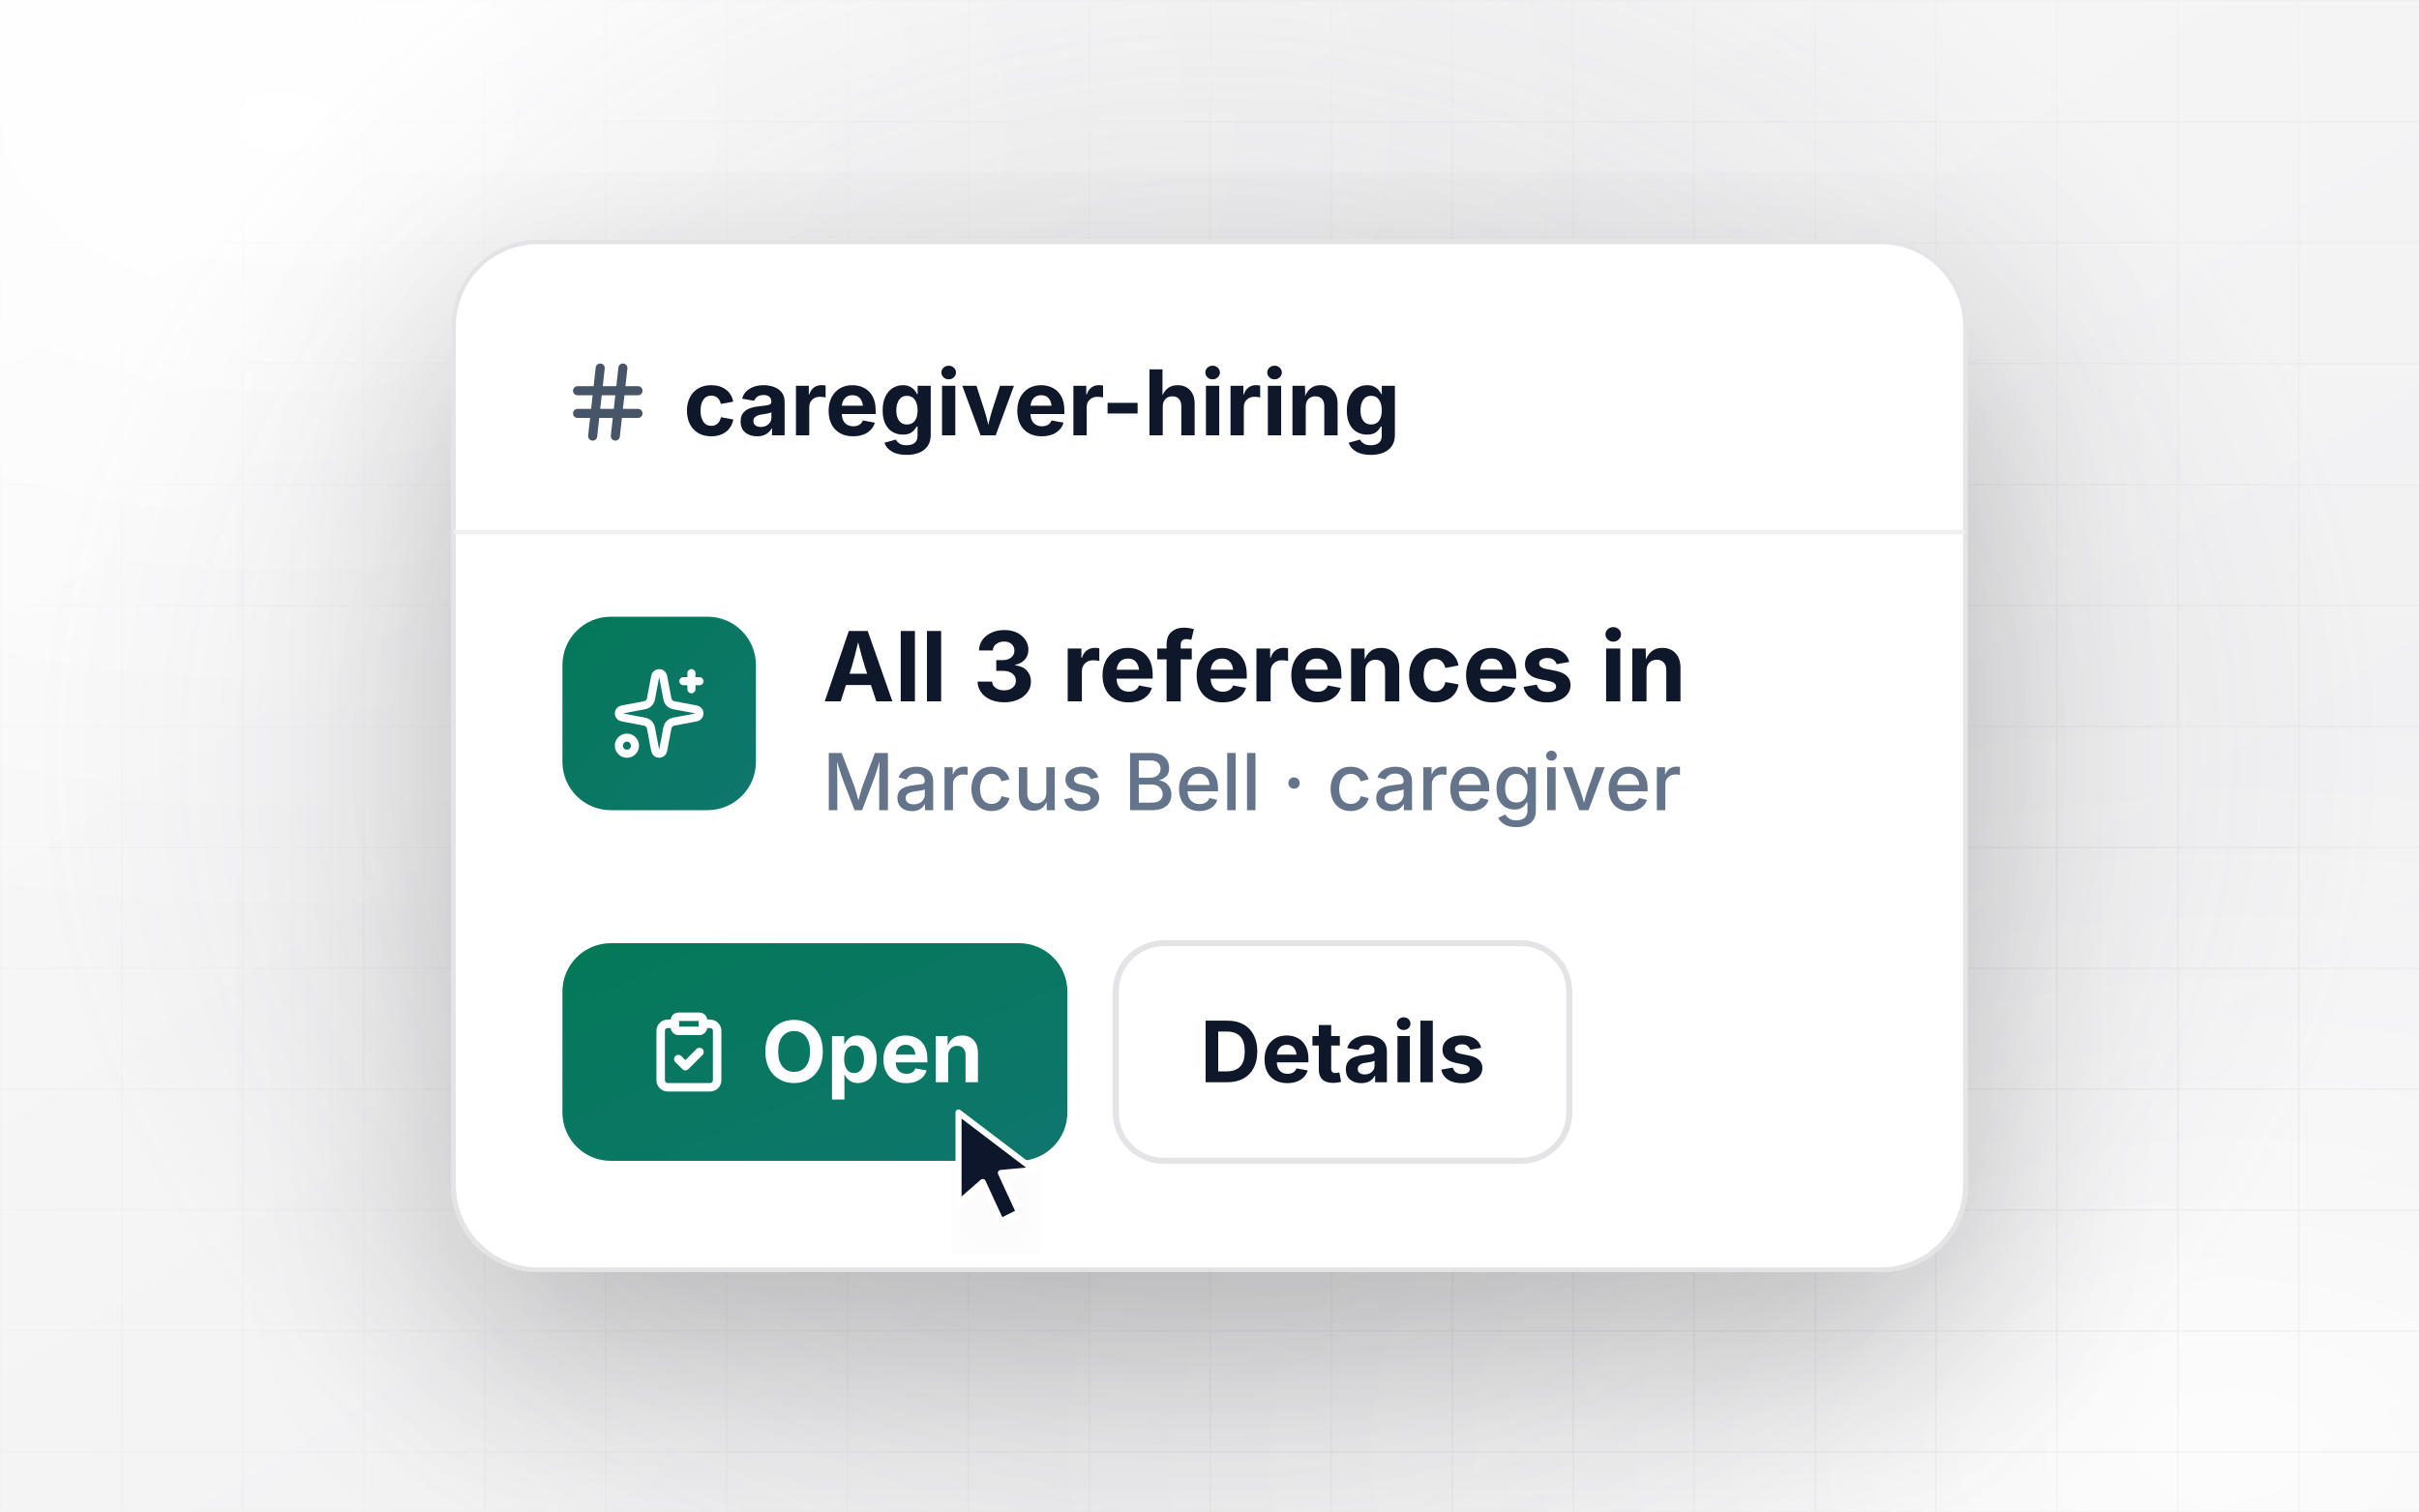
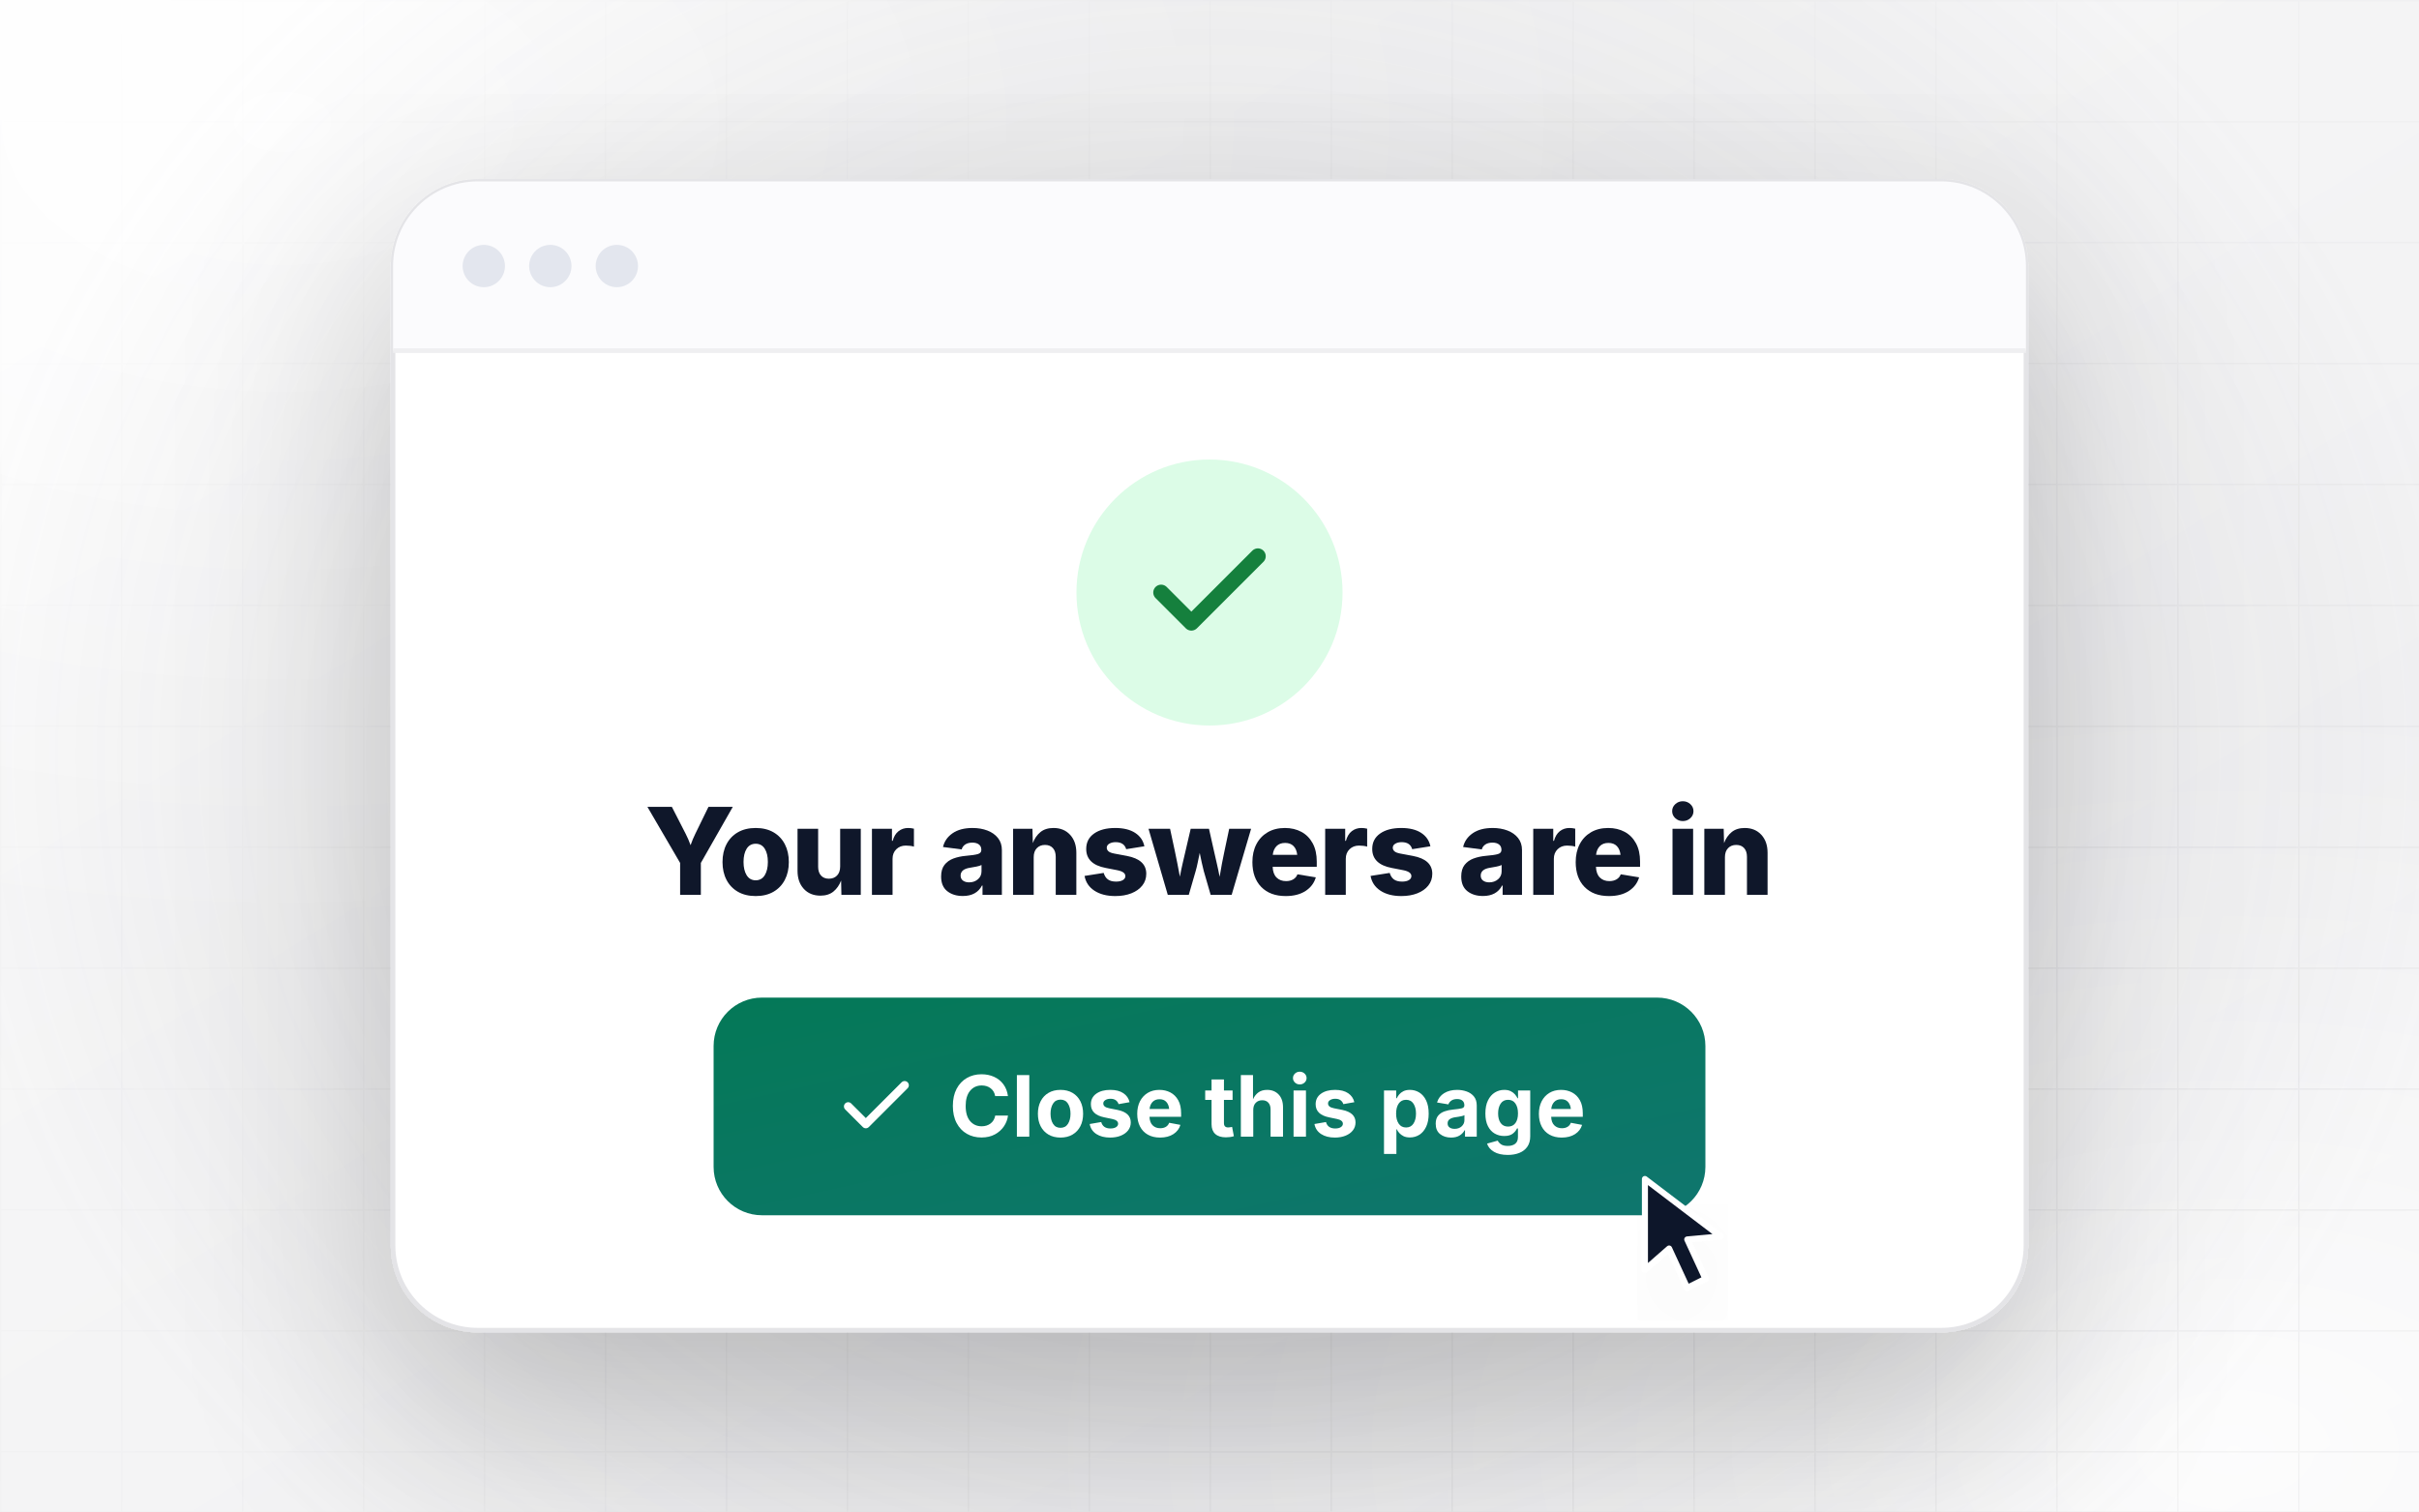
<svg xmlns="http://www.w3.org/2000/svg" xmlns:xlink="http://www.w3.org/1999/xlink" viewBox="0 0 800 500" width="800" height="500" role="img">
  <defs>
    <linearGradient id="bg" x1="0" y1="0" x2="1" y2="1">
      <stop offset="0" stop-color="#FAFAFA" />
      <stop offset="1" stop-color="#EEEEF0" />
    </linearGradient>
    <radialGradient id="glowA" cx="0.12" cy="0.08" r="0.55">
      <stop offset="0" stop-color="#FFFFFF" stop-opacity="0.95" />
      <stop offset="1" stop-color="#FFFFFF" stop-opacity="0" />
    </radialGradient>
    <radialGradient id="glowB" cx="0.92" cy="0.96" r="0.5">
      <stop offset="0" stop-color="#FFFFFF" stop-opacity="0.85" />
      <stop offset="1" stop-color="#FFFFFF" stop-opacity="0" />
    </radialGradient>
    <linearGradient id="gAcc" x1="0" y1="0" x2="1" y2="1">
      <stop offset="0" stop-color="#047857" />
      <stop offset="1" stop-color="#0F766E" />
    </linearGradient>
    <linearGradient id="gStroke" x1="0" y1="0" x2="1" y2="0">
      <stop offset="0" stop-color="#6EE7B7" />
      <stop offset="1" stop-color="#5EEAD4" />
    </linearGradient>
    <pattern id="grid" width="40" height="40" patternUnits="userSpaceOnUse">
      <path d="M40 0H0V40" fill="none" stroke="#52525B" stroke-opacity="0.07" stroke-width="1" />
    </pattern>
    <radialGradient id="fade" cx="0.5" cy="0.45" r="0.65">
      <stop offset="0" stop-color="#fff" stop-opacity="1" />
      <stop offset="1" stop-color="#fff" stop-opacity="0" />
    </radialGradient>
    <mask id="gridMask">
      <rect width="1200" height="800" fill="url(#fade)" />
    </mask>
    <filter id="e1" x="-10%" y="-10%" width="120%" height="140%">
      <feDropShadow dx="0" dy="1" stdDeviation="1.2" flood-color="#0F172A" flood-opacity="0.07" />
      <feDropShadow dx="0" dy="12" stdDeviation="18" flood-color="#18181B" flood-opacity="0.08" />
    </filter>
    <filter id="e2" x="-15%" y="-15%" width="130%" height="160%">
      <feDropShadow dx="0" dy="2" stdDeviation="3" flood-color="#0F172A" flood-opacity="0.10" />
      <feDropShadow dx="0" dy="28" stdDeviation="34" flood-color="#18181B" flood-opacity="0.20" />
    </filter>
    <radialGradient id="spot" cx="0.5" cy="0.5" r="0.5">
      <stop offset="0" stop-color="#71717A" stop-opacity="0.24" />
      <stop offset="1" stop-color="#71717A" stop-opacity="0" />
    </radialGradient>
-     <path id="g700_c" d="M628 -22Q459 -22 336.5 50.5Q214 123 147.5 252.5Q81 382 81 554Q81 727 147.5 857.0Q214 987 336.5 1059.5Q459 1132 628 1132Q827 1132 960.0 1032.5Q1093 933 1125 760L846 708Q827 795 772.5 845.5Q718 896 631 896Q511 896 449.0 801.5Q387 707 387 555Q387 405 449.0 309.5Q511 214 631 214Q718 214 774.0 266.5Q830 319 848 409L1127 358Q1095 181 962.0 79.5Q829 -22 628 -22Z" />
+     <path id="g800_Y" d="M601 0V540L47 1490H461L695 1033Q742 942 778 841Q813 942 858 1033L1081 1490H1493L952 540V0Z" />
+     <path id="g800_o" d="M634 -21Q459 -21 333.0 51.5Q207 124 139.5 253.5Q72 383 72 555Q72 727 139.5 857.0Q207 987 333.0 1059.5Q459 1132 634 1132Q809 1132 934.5 1059.5Q1060 987 1127.5 857.0Q1195 727 1195 555Q1195 383 1127.5 253.5Q1060 124 934.5 51.5Q809 -21 634 -21ZM634 246Q734 246 787.0 331.5Q840 417 840 557Q840 697 787.0 781.0Q734 865 634 865Q534 865 481.0 781.0Q428 697 428 557Q428 417 481.0 331.5Q534 246 634 246Z" />
+     <path id="g800_u" d="M503 -14Q327 -14 221.0 101.0Q115 216 115 406V1118H464V474Q464 380 512.5 326.5Q561 273 646 273Q732 273 784.5 327.5Q837 382 837 480V1118H1186V0H858L853 242Q808 125 723.0 55.5Q638 -14 503 -14Z" />
+     <path id="g800_r" d="M115 0V1118H454V914H466Q496 1024 565.5 1078.0Q635 1132 727 1132Q778 1132 826 1120V816Q801 825 760.5 829.5Q720 834 688 834Q591 834 527.5 772.0Q464 710 464 610V0Z" />
+     <path id="g800_a" d="M428 -20Q267 -20 163.5 62.0Q60 144 60 310Q60 434 117.0 507.0Q174 580 268.5 615.0Q363 650 476 660Q618 672 679.5 689.5Q741 707 741 759V763Q741 821 700.5 852.5Q660 884 589 884Q516 884 469.0 853.0Q422 822 408 769L92 810Q125 953 253.5 1042.5Q382 1132 592 1132Q731 1132 843.5 1089.0Q956 1046 1022.5 962.5Q1089 879 1089 759V0H761V157H752Q659 -20 428 -20ZM534 211Q622 211 683.0 263.0Q744 315 744 398V505Q714 489 657.0 478.0Q600 467 551 459Q390 435 390 326Q390 270 430.5 240.5Q471 211 534 211Z" />
+     <path id="g800_n" d="M464 638V0H115V1118H443L449 877Q493 993 578.0 1062.5Q663 1132 799 1132Q974 1132 1080.0 1017.0Q1186 902 1186 712V0H837V644Q837 738 789.0 791.5Q741 845 655 845Q570 845 517.0 790.5Q464 736 464 638Z" />
+     <path id="g800_s" d="M586 -21Q371 -21 232.5 69.5Q94 160 65 320L389 371Q410 298 460.0 261.0Q510 224 599 224Q672 224 714.0 249.5Q756 275 756 317Q756 390 619 417L424 455Q93 518 93 777Q93 944 226.5 1038.0Q360 1132 585 1132Q795 1132 922.0 1049.0Q1049 966 1078 822L770 773Q736 892 591 892Q528 892 484.5 866.5Q441 841 441 798Q441 764 468.0 738.5Q495 713 567 699L781 659Q1110 597 1110 357Q1110 242 1042.5 157.0Q975 72 857.0 25.5Q739 -21 586 -21Z" />
+     <path id="g800_w" d="M341 0 15 1118H380L462 735Q481 640 503.0 534.0Q525 428 546 307Q568 427 593.0 533.5Q618 640 640 735L729 1118H1039L1125 735Q1146 639 1171.0 533.0Q1196 427 1219 305Q1238 426 1259.0 532.5Q1280 639 1300 735L1381 1118H1752L1423 0H1067L951 401Q934 462 916.5 545.5Q899 629 882 710Q865 629 848.0 545.5Q831 462 813 401L697 0Z" />
+     <path id="g800_e" d="M636 -21Q373 -21 222.5 132.5Q72 286 72 555Q72 727 139.5 857.0Q207 987 331.0 1059.5Q455 1132 623 1132Q780 1132 901.5 1066.5Q1023 1001 1092.5 873.5Q1162 746 1162 562V474H415Q420 353 481.5 292.5Q543 232 642 232Q712 232 763.0 261.5Q814 291 835 347L1146 296Q1104 151 971.5 65.0Q839 -21 636 -21ZM417 677H831Q821 772 769.0 825.5Q717 879 626 879Q534 879 480.5 824.5Q427 770 417 677Z" />
+     <path id="g800_i" d="M115 0V1118H464V0ZM289 1249Q215 1249 162.0 1298.0Q109 1347 109 1417Q109 1487 162.0 1536.0Q215 1585 289 1585Q364 1585 417.0 1536.0Q470 1487 470 1417Q470 1347 417.0 1298.0Q364 1249 289 1249Z" />
+     <path id="g700_C" d="M786 -20Q587 -20 431.0 70.0Q275 160 184.5 331.0Q94 502 94 744Q94 987 185.0 1158.5Q276 1330 433.0 1420.0Q590 1510 786 1510Q955 1510 1092.0 1447.5Q1229 1385 1317.0 1266.5Q1405 1148 1427 981H1118Q1097 1102 1008.5 1170.5Q920 1239 792 1239Q618 1239 511.0 1110.0Q404 981 404 744Q404 502 511.5 376.5Q619 251 791 251Q918 251 1007.5 319.5Q1097 388 1119 510H1428Q1411 371 1330.0 250.5Q1249 130 1111.5 55.0Q974 -20 786 -20Z" />
+     <path id="g700_l" d="M428 1490V0H128V1490Z" />
+     <path id="g700_o" d="M628 -22Q460 -22 337.0 50.5Q214 123 147.5 252.5Q81 382 81 554Q81 727 147.5 857.0Q214 987 337.0 1059.5Q460 1132 628 1132Q796 1132 919.0 1059.5Q1042 987 1108.5 857.0Q1175 727 1175 554Q1175 382 1108.5 252.5Q1042 123 919.0 50.5Q796 -22 628 -22ZM628 214Q748 214 809.0 311.0Q870 408 870 555Q870 703 809.0 799.5Q748 896 628 896Q508 896 447.5 799.5Q387 703 387 555Q387 408 447.5 311.0Q508 214 628 214Z" />
+     <path id="g700_s" d="M572 -22Q370 -22 238.5 64.0Q107 150 78 306L357 354Q400 198 581 198Q667 198 716.5 230.5Q766 263 766 313Q766 398 622 428L429 468Q107 534 107 785Q107 946 236.0 1039.0Q365 1132 577 1132Q776 1132 894.0 1051.0Q1012 970 1043 834L777 787Q759 844 711.0 880.5Q663 917 581 917Q507 917 457.0 885.5Q407 854 407 804Q407 762 439.5 732.5Q472 703 551 687L752 647Q1072 582 1072 345Q1072 235 1008.0 152.5Q944 70 831.0 24.0Q718 -22 572 -22Z" />
+     <path id="g700_e" d="M633 -22Q462 -22 338.0 48.0Q214 118 147.5 247.0Q81 376 81 553Q81 726 147.5 856.0Q214 986 334.5 1059.0Q455 1132 618 1132Q764 1132 883.0 1070.0Q1002 1008 1072.5 882.0Q1143 756 1143 565V481H378Q383 344 454.0 274.0Q525 204 638 204Q717 204 773.5 237.5Q830 271 854 336L1126 285Q1085 146 956.5 62.0Q828 -22 633 -22ZM380 669H854Q843 778 784.0 842.0Q725 906 621 906Q513 906 451.0 839.5Q389 773 380 669Z" />
+     <path id="g700_t" d="M683 1118V889H474V327Q474 223 576 223Q593 223 623.5 227.5Q654 232 671 236L714 11Q664 -4 614.5 -10.0Q565 -16 520 -16Q352 -16 263.0 65.5Q174 147 174 301V889H20V1118H174V1384H474V1118Z" />
+     <path id="g700_h" d="M428 647V0H128V1490H422V904Q471 1013 555.0 1072.5Q639 1132 763 1132Q937 1132 1042.5 1020.0Q1148 908 1148 711V0H847V659Q847 763 793.5 822.0Q740 881 645 881Q549 881 488.5 819.5Q428 758 428 647Z" />
+     <path id="g700_i" d="M128 0V1118H428V0ZM278 1264Q210 1264 162.0 1309.0Q114 1354 114 1418Q114 1482 162.0 1527.0Q210 1572 278 1572Q346 1572 394.5 1527.0Q443 1482 443 1418Q443 1354 394.5 1309.0Q346 1264 278 1264Z" />
+     <path id="g700_p" d="M128 -418V1118H423V930H437Q457 974 495.5 1021.0Q534 1068 597.5 1100.0Q661 1132 756 1132Q880 1132 983.0 1068.0Q1086 1004 1147.5 876.0Q1209 748 1209 557Q1209 371 1149.0 242.5Q1089 114 986.0 47.5Q883 -19 754 -19Q663 -19 600.0 12.0Q537 43 497.5 88.5Q458 134 437 179H428V-418ZM662 222Q779 222 840.5 316.0Q902 410 902 558Q902 705 841.0 798.5Q780 892 662 892Q546 892 483.5 801.0Q421 710 421 558Q421 406 484.0 314.0Q547 222 662 222Z" />
    <path id="g700_a" d="M440 -22Q280 -22 174.0 62.5Q68 147 68 313Q68 438 128.0 509.0Q188 580 284.0 613.0Q380 646 490 656Q634 670 697.5 685.5Q761 701 761 756V761Q761 832 715.5 871.0Q670 910 586 910Q499 910 446.0 872.5Q393 835 375 781L100 827Q143 972 271.5 1052.0Q400 1132 587 1132Q707 1132 815.5 1094.0Q924 1056 992.5 972.5Q1061 889 1061 753V0H777V155H767Q726 77 645.0 27.5Q564 -22 440 -22ZM525 189Q630 189 696.5 250.0Q763 311 763 400V521Q745 508 704.5 498.5Q664 489 619.0 481.5Q574 474 541 470Q458 458 407.0 423.0Q356 388 356 321Q356 256 403.5 222.5Q451 189 525 189Z" />
-     <path id="g700_r" d="M128 0V1118H418V923H430Q461 1026 533.5 1079.5Q606 1133 700 1133Q751 1133 797 1123V855Q777 861 738.5 865.5Q700 870 667 870Q563 870 495.5 805.0Q428 740 428 636V0Z" />
-     <path id="g700_e" d="M633 -22Q462 -22 338.0 48.0Q214 118 147.5 247.0Q81 376 81 553Q81 726 147.5 856.0Q214 986 334.5 1059.0Q455 1132 618 1132Q764 1132 883.0 1070.0Q1002 1008 1072.5 882.0Q1143 756 1143 565V481H378Q383 344 454.0 274.0Q525 204 638 204Q717 204 773.5 237.5Q830 271 854 336L1126 285Q1085 146 956.5 62.0Q828 -22 633 -22ZM380 669H854Q843 778 784.0 842.0Q725 906 621 906Q513 906 451.0 839.5Q389 773 380 669Z" />
    <path id="g700_g" d="M625 -442Q415 -442 287.0 -365.0Q159 -288 122 -168L380 -96Q401 -143 457.5 -183.5Q514 -224 623 -224Q737 -224 803.0 -171.5Q869 -119 869 -8V198H846Q815 130 743.5 73.0Q672 16 536 16Q410 16 307.0 75.0Q204 134 142.5 255.0Q81 376 81 561Q81 750 143.5 877.0Q206 1004 309.5 1068.0Q413 1132 537 1132Q631 1132 695.0 1100.0Q759 1068 798.5 1021.0Q838 974 858 930H871V1118H1166V9Q1166 -142 1096.5 -242.5Q1027 -343 904.5 -392.5Q782 -442 625 -442ZM630 244Q745 244 807.5 328.5Q870 413 870 563Q870 712 808.0 802.0Q746 892 630 892Q512 892 450.5 799.5Q389 707 389 563Q389 416 451.0 330.0Q513 244 630 244Z" />
-     <path id="g700_i" d="M128 0V1118H428V0ZM278 1264Q210 1264 162.0 1309.0Q114 1354 114 1418Q114 1482 162.0 1527.0Q210 1572 278 1572Q346 1572 394.5 1527.0Q443 1482 443 1418Q443 1354 394.5 1309.0Q346 1264 278 1264Z" />
-     <path id="g700_v" d="M443 0 31 1118H350L538 538Q561 463 580.5 387.0Q600 311 618 233Q635 311 653.5 386.5Q672 462 696 538L882 1118H1197L784 0Z" />
-     <path id="g700_hyphen" d="M818 733V493H140V733Z" />
-     <path id="g700_h" d="M428 647V0H128V1490H422V904Q471 1013 555.0 1072.5Q639 1132 763 1132Q937 1132 1042.5 1020.0Q1148 908 1148 711V0H847V659Q847 763 793.5 822.0Q740 881 645 881Q549 881 488.5 819.5Q428 758 428 647Z" />
-     <path id="g700_n" d="M428 647V0H128V1118H411L415 887Q462 1004 548.0 1068.0Q634 1132 763 1132Q937 1132 1042.0 1020.0Q1147 908 1147 711V0H847V659Q847 763 793.5 822.0Q740 881 645 881Q549 881 488.5 819.5Q428 758 428 647Z" />
-     <path id="g700_A" d="M49 0 558 1490H958L1480 0H1141L1026 346H497L386 0ZM573 585H947L902 719Q866 833 830.0 966.0Q794 1099 755 1251Q718 1097 684.0 964.0Q650 831 616 719Z" />
-     <path id="g700_l" d="M428 1490V0H128V1490Z" />
-     <path id="g700_three_tf" d="M655 -20Q493 -20 367.5 35.5Q242 91 169.5 190.0Q97 289 95 418H402Q406 334 478.0 283.5Q550 233 656 233Q766 233 836.0 289.5Q906 346 906 437Q906 529 832.0 587.5Q758 646 628 646H490V873H628Q737 873 805.5 928.0Q874 983 874 1073Q874 1159 814.5 1212.5Q755 1266 658 1266Q561 1266 490.5 1215.0Q420 1164 418 1077H124Q126 1204 197.0 1302.0Q268 1400 388.5 1455.0Q509 1510 660 1510Q813 1510 928.0 1454.0Q1043 1398 1106.5 1303.0Q1170 1208 1170 1092Q1170 966 1092.5 882.5Q1015 799 891 775V764Q1054 743 1139.0 649.5Q1224 556 1224 417Q1224 290 1151.0 191.5Q1078 93 949.5 36.5Q821 -20 655 -20Z" />
-     <path id="g700_f" d="M750 1118V889H516V0H217V889H20V1118H217V1204Q217 1382 321.0 1471.0Q425 1560 580 1560Q651 1560 709.0 1549.0Q767 1538 795 1529L741 1303Q723 1308 696.5 1313.0Q670 1318 641 1318Q572 1318 544.0 1285.5Q516 1253 516 1194V1118Z" />
-     <path id="g700_s" d="M572 -22Q370 -22 238.5 64.0Q107 150 78 306L357 354Q400 198 581 198Q667 198 716.5 230.5Q766 263 766 313Q766 398 622 428L429 468Q107 534 107 785Q107 946 236.0 1039.0Q365 1132 577 1132Q776 1132 894.0 1051.0Q1012 970 1043 834L777 787Q759 844 711.0 880.5Q663 917 581 917Q507 917 457.0 885.5Q407 854 407 804Q407 762 439.5 732.5Q472 703 551 687L752 647Q1072 582 1072 345Q1072 235 1008.0 152.5Q944 70 831.0 24.0Q718 -22 572 -22Z" />
-     <path id="g500_M" d="M165 0V1490H501L826 635Q841 595 860.0 531.5Q879 468 899.0 395.0Q919 322 936 254Q954 320 974.0 393.0Q994 466 1013.0 530.0Q1032 594 1047 635L1367 1490H1705V0H1478V802Q1478 884 1480.5 1013.5Q1483 1143 1486 1268Q1460 1177 1432.0 1088.0Q1404 999 1379.0 923.5Q1354 848 1337 802L1032 0H837L528 802Q502 869 461.5 997.0Q421 1125 378 1263Q380 1185 382.0 1100.0Q384 1015 385.5 937.0Q387 859 387 802V0Z" />
-     <path id="g500_a" d="M461 -25Q354 -25 268.5 14.5Q183 54 133.0 130.0Q83 206 83 316Q83 411 120.0 472.5Q157 534 219.0 569.5Q281 605 357.5 623.0Q434 641 513 650Q661 667 728.0 679.5Q795 692 795 751V757Q795 850 740.5 901.5Q686 953 581 953Q471 953 408.0 905.0Q345 857 322 800L115 854Q153 954 224.0 1015.0Q295 1076 386.5 1104.0Q478 1132 578 1132Q645 1132 721.0 1116.0Q797 1100 864.0 1058.5Q931 1017 973.0 940.0Q1015 863 1015 742V0H802V153H791Q758 87 677.5 31.0Q597 -25 461 -25ZM510 152Q599 152 663.0 187.5Q727 223 761.5 280.0Q796 337 796 403V546Q780 530 727.5 518.5Q675 507 617.0 499.0Q559 491 525 487Q432 474 365.5 436.5Q299 399 299 313Q299 233 358.5 192.5Q418 152 510 152Z" />
-     <path id="g500_r" d="M148 0V1118H361V938H373Q403 1029 480.5 1081.5Q558 1134 656 1134Q677 1134 704.5 1132.0Q732 1130 749 1128V918Q737 921 703.0 925.5Q669 930 634 930Q519 930 443.5 859.5Q368 789 368 679V0Z" />
-     <path id="g500_c" d="M618 -23Q460 -23 343.0 49.0Q226 121 161.0 250.5Q96 380 96 553Q96 727 161.0 857.5Q226 988 343.0 1060.0Q460 1132 618 1132Q792 1132 918.5 1044.5Q1045 957 1086 802L877 752Q854 839 787.5 892.5Q721 946 619 946Q518 946 451.5 893.0Q385 840 352.5 750.5Q320 661 320 553Q320 446 352.5 357.5Q385 269 451.5 216.0Q518 163 619 163Q723 163 791.0 218.5Q859 274 881 365L1089 315Q1048 157 921.0 67.0Q794 -23 618 -23Z" />
-     <path id="g500_u" d="M529 -14Q358 -14 253.0 93.5Q148 201 148 408V1118H368V435Q368 314 431.5 246.0Q495 178 604 178Q716 178 790.0 250.5Q864 323 864 456V1118H1085V0H874L873 217Q820 95 732.5 40.5Q645 -14 529 -14Z" />
-     <path id="g500_s" d="M549 -23Q367 -23 247.5 55.5Q128 134 98 283L305 326Q350 155 551 155Q658 155 720.5 199.5Q783 244 783 306Q783 412 626 447L438 490Q130 559 130 799Q130 899 185.5 974.0Q241 1049 338.5 1090.5Q436 1132 563 1132Q744 1132 847.0 1054.5Q950 977 986 853L789 810Q768 869 716.0 913.5Q664 958 565 958Q474 958 413.0 917.0Q352 876 352 813Q352 757 392.5 722.5Q433 688 525 667L705 627Q1010 558 1010 325Q1010 223 951.5 144.5Q893 66 789.0 21.5Q685 -23 549 -23Z" />
-     <path id="g500_B" d="M165 0V1490H714Q872 1490 976.0 1438.0Q1080 1386 1131.5 1297.5Q1183 1209 1183 1099Q1183 959 1109.0 884.5Q1035 810 931 784V769Q1006 765 1077.0 721.5Q1148 678 1194.5 597.0Q1241 516 1241 402Q1241 287 1187.5 196.0Q1134 105 1022.5 52.5Q911 0 738 0ZM393 196H715Q876 196 945.5 258.0Q1015 320 1015 413Q1015 518 936.5 593.5Q858 669 724 669H393ZM393 845H692Q805 845 882.0 909.0Q959 973 959 1080Q959 1172 894.5 1233.5Q830 1295 698 1295H393Z" />
-     <path id="g500_e" d="M630 -23Q465 -23 345.0 48.0Q225 119 160.5 248.0Q96 377 96 551Q96 723 159.5 854.0Q223 985 339.0 1058.5Q455 1132 611 1132Q738 1132 852.5 1075.5Q967 1019 1038.5 895.5Q1110 772 1110 570V492H317Q323 330 409.0 244.5Q495 159 632 159Q724 159 790.5 199.0Q857 239 886 317L1093 268Q1053 137 931.0 57.0Q809 -23 630 -23ZM318 656H892Q880 788 809.5 869.0Q739 950 612 950Q480 950 403.5 863.5Q327 777 318 656Z" />
-     <path id="g500_l" d="M368 1490V0H148V1490Z" />
-     <path id="g500_periodcentered" d="M311 560Q249 560 206.0 602.5Q163 645 163 707Q163 769 206.0 812.0Q249 855 311 855Q373 855 415.5 812.0Q458 769 458 707Q458 645 415.5 602.5Q373 560 311 560Z" />
-     <path id="g500_g" d="M616 -442Q422 -442 305.0 -371.0Q188 -300 141 -199L325 -112Q345 -144 378.5 -179.5Q412 -215 468.5 -240.0Q525 -265 615 -265Q742 -265 822.0 -204.5Q902 -144 902 -15V203H883Q863 166 827.5 123.0Q792 80 728.5 48.5Q665 17 563 17Q431 17 325.5 79.0Q220 141 158.0 262.5Q96 384 96 563Q96 741 157.5 868.5Q219 996 325.0 1064.0Q431 1132 566 1132Q669 1132 733.5 1097.5Q798 1063 834.5 1017.0Q871 971 890 936H906V1118H1121V-16Q1121 -163 1054.0 -257.0Q987 -351 873.0 -396.5Q759 -442 616 -442ZM614 200Q754 200 828.5 297.0Q903 394 903 566Q903 734 829.5 839.5Q756 945 614 945Q517 945 451.5 894.5Q386 844 353.5 758.5Q321 673 321 566Q321 402 395.5 301.0Q470 200 614 200Z" />
-     <path id="g500_i" d="M148 0V1118H368V0ZM259 1289Q202 1289 161.5 1327.0Q121 1365 121 1419Q121 1474 161.5 1512.0Q202 1550 259 1550Q316 1550 357.0 1512.0Q398 1474 398 1419Q398 1365 357.0 1327.0Q316 1289 259 1289Z" />
-     <path id="g500_v" d="M468 0 46 1118H284L505 483Q531 409 551.0 335.5Q571 262 590 188Q608 261 628.0 335.0Q648 409 673 483L894 1118H1130L708 0Z" />
-     <path id="g700_O" d="M789 -20Q592 -20 434.5 70.0Q277 160 185.5 331.0Q94 502 94 744Q94 987 185.5 1158.5Q277 1330 434.5 1420.0Q592 1510 789 1510Q987 1510 1144.0 1420.0Q1301 1330 1392.5 1158.5Q1484 987 1484 744Q1484 501 1392.5 330.5Q1301 160 1144.0 70.0Q987 -20 789 -20ZM789 251Q963 251 1068.5 377.5Q1174 504 1174 744Q1174 985 1068.5 1112.0Q963 1239 789 1239Q616 1239 510.0 1111.5Q404 984 404 744Q404 505 510.0 378.0Q616 251 789 251Z" />
-     <path id="g700_p" d="M128 -418V1118H423V930H437Q457 974 495.5 1021.0Q534 1068 597.5 1100.0Q661 1132 756 1132Q880 1132 983.0 1068.0Q1086 1004 1147.5 876.0Q1209 748 1209 557Q1209 371 1149.0 242.5Q1089 114 986.0 47.5Q883 -19 754 -19Q663 -19 600.0 12.0Q537 43 497.5 88.5Q458 134 437 179H428V-418ZM662 222Q779 222 840.5 316.0Q902 410 902 558Q902 705 841.0 798.5Q780 892 662 892Q546 892 483.5 801.0Q421 710 421 558Q421 406 484.0 314.0Q547 222 662 222Z" />
-     <path id="g700_D" d="M659 0H135V1490H664Q888 1490 1049.5 1400.5Q1211 1311 1298.0 1144.5Q1385 978 1385 746Q1385 513 1298.0 346.0Q1211 179 1048.0 89.5Q885 0 659 0ZM440 263H644Q859 263 970.0 379.0Q1081 495 1081 746Q1081 996 970.5 1111.5Q860 1227 646 1227H440Z" />
-     <path id="g700_t" d="M683 1118V889H474V327Q474 223 576 223Q593 223 623.5 227.5Q654 232 671 236L714 11Q664 -4 614.5 -10.0Q565 -16 520 -16Q352 -16 263.0 65.5Q174 147 174 301V889H20V1118H174V1384H474V1118Z" />
  </defs>
  <style>
.pulse{transform-box:fill-box;transform-origin:center;animation:pulse 2.4s cubic-bezier(.2,.7,.3,1) infinite}
@keyframes pulse{0%{transform:scale(1);opacity:.30}75%{transform:scale(2.1);opacity:0}100%{transform:scale(2.1);opacity:0}}
.caret{animation:blink 1.1s steps(1) infinite}
@keyframes blink{0%,55%{opacity:1}56%,100%{opacity:0}}
.press{transform-box:fill-box;transform-origin:0 0;animation:press 3.2s ease-in-out infinite}
@keyframes press{0%,58%,100%{transform:translate(0,0) scale(1)}66%{transform:translate(1.5px,2px) scale(.9)}74%{transform:translate(0,0) scale(1)}}
.ripple{transform-box:fill-box;transform-origin:center;opacity:0;animation:ripple 3.2s ease-out infinite}
@keyframes ripple{0%,62%{opacity:0;transform:scale(.4)}68%{opacity:.5}100%{opacity:0;transform:scale(2.4)}}
.sweep{animation:sweep 4.8s cubic-bezier(.45,0,.2,1) infinite}
@keyframes sweep{0%{transform:translateY(-470px);opacity:0}8%{opacity:1}72%{transform:translateY(0);opacity:1}100%{transform:translateY(0);opacity:1}}
.ring{transform-box:fill-box;transform-origin:50% 12%;animation:ring 4s ease-in-out infinite}
@keyframes ring{0%,70%,100%{transform:rotate(0)}74%{transform:rotate(14deg)}78%{transform:rotate(-12deg)}82%{transform:rotate(8deg)}86%{transform:rotate(-4deg)}90%{transform:rotate(0)}}
.glow{animation:glow 2.6s ease-in-out infinite}
@keyframes glow{0%,100%{opacity:1}50%{opacity:.45}}
.float{animation:float 6s ease-in-out infinite}
@keyframes float{0%,100%{transform:translateY(0)}50%{transform:translateY(-6px)}}
@media (prefers-reduced-motion: reduce){*{animation:none!important}}
</style>
  <rect width="800" height="500" fill="url(#bg)" />
  <rect width="800" height="500" fill="url(#glowA)" />
  <rect width="800" height="500" fill="url(#glowB)" />
  <rect width="800" height="500" fill="url(#grid)" mask="url(#gridMask)" />
-   <ellipse cx="400.0" cy="250.0" rx="390.0" ry="323.0" fill="url(#spot)" />
-   <rect x="150" y="80" width="500" height="340" rx="28" fill="#fff" stroke="#E4E4E7" stroke-width="1.5" filter="url(#e2)" />
-   <g transform="translate(186 118) scale(1.25)" fill="none" stroke="#475569" stroke-width="2.4" stroke-linecap="round" stroke-linejoin="round">
-     <line x1="4" x2="20" y1="9" y2="9" />
-     <line x1="4" x2="20" y1="15" y2="15" />
-     <line x1="10" x2="8" y1="3" y2="21" />
-     <line x1="16" x2="14" y1="3" y2="21" />
+   <ellipse cx="400.0" cy="250.0" rx="421.2" ry="361.0" fill="url(#spot)" />
+   <rect x="130" y="60" width="540" height="380" rx="28" fill="#fff" stroke="#E4E4E7" stroke-width="1.5" filter="url(#e2)" />
+   <path d="M130 116 V88 a28 28 0 0 1 28 -28 H642 a28 28 0 0 1 28 28 V116 Z" fill="#FBFBFD" />
+   <line x1="130" y1="116" x2="670" y2="116" stroke="#EFEFF1" stroke-width="1.5" />
+   <circle cx="160" cy="88" r="7" fill="#E3E6EE" />
+   <circle cx="182" cy="88" r="7" fill="#E3E6EE" />
+   <circle cx="204" cy="88" r="7" fill="#E3E6EE" />
+   <circle cx="400.0" cy="196" r="44" fill="#DCFCE7" />
+   <g transform="translate(376.0 172) scale(2)" fill="none" stroke="#15803D" stroke-width="2.6" stroke-linecap="round" stroke-linejoin="round">
+     <path d="M20 6 9 17l-5-5" />
  </g>
  <g>
-     <use href="#g700_c" xlink:href="#g700_c" transform="translate(226.00 144.00) scale(0.01465 -0.01465)" fill="#0F172A" />
-     <use href="#g700_a" xlink:href="#g700_a" transform="translate(243.94 144.00) scale(0.01465 -0.01465)" fill="#0F172A" />
-     <use href="#g700_r" xlink:href="#g700_r" transform="translate(261.36 144.00) scale(0.01465 -0.01465)" fill="#0F172A" />
-     <use href="#g700_e" xlink:href="#g700_e" transform="translate(272.85 144.00) scale(0.01465 -0.01465)" fill="#0F172A" />
-     <use href="#g700_g" xlink:href="#g700_g" transform="translate(290.72 144.00) scale(0.01465 -0.01465)" fill="#0F172A" />
-     <use href="#g700_i" xlink:href="#g700_i" transform="translate(309.67 144.00) scale(0.01465 -0.01465)" fill="#0F172A" />
-     <use href="#g700_v" xlink:href="#g700_v" transform="translate(317.80 144.00) scale(0.01465 -0.01465)" fill="#0F172A" />
-     <use href="#g700_e" xlink:href="#g700_e" transform="translate(335.25 144.00) scale(0.01465 -0.01465)" fill="#0F172A" />
-     <use href="#g700_r" xlink:href="#g700_r" transform="translate(353.12 144.00) scale(0.01465 -0.01465)" fill="#0F172A" />
-     <use href="#g700_hyphen" xlink:href="#g700_hyphen" transform="translate(364.24 144.00) scale(0.01465 -0.01465)" fill="#0F172A" />
-     <use href="#g700_h" xlink:href="#g700_h" transform="translate(378.27 144.00) scale(0.01465 -0.01465)" fill="#0F172A" />
-     <use href="#g700_i" xlink:href="#g700_i" transform="translate(396.95 144.00) scale(0.01465 -0.01465)" fill="#0F172A" />
-     <use href="#g700_r" xlink:href="#g700_r" transform="translate(405.08 144.00) scale(0.01465 -0.01465)" fill="#0F172A" />
-     <use href="#g700_i" xlink:href="#g700_i" transform="translate(417.43 144.00) scale(0.01465 -0.01465)" fill="#0F172A" />
-     <use href="#g700_n" xlink:href="#g700_n" transform="translate(425.56 144.00) scale(0.01465 -0.01465)" fill="#0F172A" />
-     <use href="#g700_g" xlink:href="#g700_g" transform="translate(444.23 144.00) scale(0.01465 -0.01465)" fill="#0F172A" />
+     <use href="#g800_Y" xlink:href="#g800_Y" transform="translate(213.19 296.00) scale(0.01953 -0.01953)" fill="#0F172A" />
+     <use href="#g800_o" xlink:href="#g800_o" transform="translate(237.54 296.00) scale(0.01953 -0.01953)" fill="#0F172A" />
+     <use href="#g800_u" xlink:href="#g800_u" transform="translate(261.51 296.00) scale(0.01953 -0.01953)" fill="#0F172A" />
+     <use href="#g800_r" xlink:href="#g800_r" transform="translate(286.12 296.00) scale(0.01953 -0.01953)" fill="#0F172A" />
+     <use href="#g800_a" xlink:href="#g800_a" transform="translate(310.07 296.00) scale(0.01953 -0.01953)" fill="#0F172A" />
+     <use href="#g800_n" xlink:href="#g800_n" transform="translate(332.80 296.00) scale(0.01953 -0.01953)" fill="#0F172A" />
+     <use href="#g800_s" xlink:href="#g800_s" transform="translate(357.41 296.00) scale(0.01953 -0.01953)" fill="#0F172A" />
+     <use href="#g800_w" xlink:href="#g800_w" transform="translate(379.54 296.00) scale(0.01953 -0.01953)" fill="#0F172A" />
+     <use href="#g800_e" xlink:href="#g800_e" transform="translate(412.78 296.00) scale(0.01953 -0.01953)" fill="#0F172A" />
+     <use href="#g800_r" xlink:href="#g800_r" transform="translate(436.01 296.00) scale(0.01953 -0.01953)" fill="#0F172A" />
+     <use href="#g800_s" xlink:href="#g800_s" transform="translate(452.00 296.00) scale(0.01953 -0.01953)" fill="#0F172A" />
+     <use href="#g800_a" xlink:href="#g800_a" transform="translate(482.08 296.00) scale(0.01953 -0.01953)" fill="#0F172A" />
+     <use href="#g800_r" xlink:href="#g800_r" transform="translate(504.82 296.00) scale(0.01953 -0.01953)" fill="#0F172A" />
+     <use href="#g800_e" xlink:href="#g800_e" transform="translate(519.70 296.00) scale(0.01953 -0.01953)" fill="#0F172A" />
+     <use href="#g800_i" xlink:href="#g800_i" transform="translate(550.88 296.00) scale(0.01953 -0.01953)" fill="#0F172A" />
+     <use href="#g800_n" xlink:href="#g800_n" transform="translate(561.40 296.00) scale(0.01953 -0.01953)" fill="#0F172A" />
  </g>
-   <line x1="150" y1="176" x2="650" y2="176" stroke="#EFEFF1" stroke-width="1.5" />
-   <rect x="186" y="204" width="64" height="64" rx="16" fill="url(#gAcc)" />
-   <g transform="translate(202 220) scale(1.3333)" fill="none" stroke="#fff" stroke-width="2" stroke-linecap="round" stroke-linejoin="round">
-     <path d="M11.017 2.814a1 1 0 0 1 1.966 0l1.051 5.558a2 2 0 0 0 1.594 1.594l5.558 1.051a1 1 0 0 1 0 1.966l-5.558 1.051a2 2 0 0 0-1.594 1.594l-1.051 5.558a1 1 0 0 1-1.966 0l-1.051-5.558a2 2 0 0 0-1.594-1.594l-5.558-1.051a1 1 0 0 1 0-1.966l5.558-1.051a2 2 0 0 0 1.594-1.594z" />
-     <path d="M20 2v4" />
-     <path d="M22 4h-4" />
-     <circle cx="4" cy="20" r="2" />
+   <rect x="236.0" y="330" width="328" height="72" rx="16" fill="url(#gAcc)" />
+   <g transform="translate(275.8359 352.0) scale(1.1667)" fill="none" stroke="#fff" stroke-width="2.4" stroke-linecap="round" stroke-linejoin="round">
+     <path d="M20 6 9 17l-5-5" />
  </g>
  <g>
-     <use href="#g700_A" xlink:href="#g700_A" transform="translate(272.00 232.00) scale(0.01562 -0.01562)" fill="#0F172A" />
-     <use href="#g700_l" xlink:href="#g700_l" transform="translate(295.89 232.00) scale(0.01562 -0.01562)" fill="#0F172A" />
-     <use href="#g700_l" xlink:href="#g700_l" transform="translate(304.56 232.00) scale(0.01562 -0.01562)" fill="#0F172A" />
-     <use href="#g700_three_tf" xlink:href="#g700_three_tf" transform="translate(321.83 232.00) scale(0.01562 -0.01562)" fill="#0F172A" />
-     <use href="#g700_r" xlink:href="#g700_r" transform="translate(351.11 232.00) scale(0.01562 -0.01562)" fill="#0F172A" />
-     <use href="#g700_e" xlink:href="#g700_e" transform="translate(363.36 232.00) scale(0.01562 -0.01562)" fill="#0F172A" />
-     <use href="#g700_f" xlink:href="#g700_f" transform="translate(382.42 232.00) scale(0.01562 -0.01562)" fill="#0F172A" />
-     <use href="#g700_e" xlink:href="#g700_e" transform="translate(394.47 232.00) scale(0.01562 -0.01562)" fill="#0F172A" />
-     <use href="#g700_r" xlink:href="#g700_r" transform="translate(413.53 232.00) scale(0.01562 -0.01562)" fill="#0F172A" />
-     <use href="#g700_e" xlink:href="#g700_e" transform="translate(425.78 232.00) scale(0.01562 -0.01562)" fill="#0F172A" />
-     <use href="#g700_n" xlink:href="#g700_n" transform="translate(444.84 232.00) scale(0.01562 -0.01562)" fill="#0F172A" />
-     <use href="#g700_c" xlink:href="#g700_c" transform="translate(464.77 232.00) scale(0.01562 -0.01562)" fill="#0F172A" />
-     <use href="#g700_e" xlink:href="#g700_e" transform="translate(483.59 232.00) scale(0.01562 -0.01562)" fill="#0F172A" />
-     <use href="#g700_s" xlink:href="#g700_s" transform="translate(502.66 232.00) scale(0.01562 -0.01562)" fill="#0F172A" />
-     <use href="#g700_i" xlink:href="#g700_i" transform="translate(529.17 232.00) scale(0.01562 -0.01562)" fill="#0F172A" />
-     <use href="#g700_n" xlink:href="#g700_n" transform="translate(537.84 232.00) scale(0.01562 -0.01562)" fill="#0F172A" />
+     <use href="#g700_C" xlink:href="#g700_C" transform="translate(313.84 376.00) scale(0.01367 -0.01367)" fill="#fff" />
+     <use href="#g700_l" xlink:href="#g700_l" transform="translate(334.55 376.00) scale(0.01367 -0.01367)" fill="#fff" />
+     <use href="#g700_o" xlink:href="#g700_o" transform="translate(342.14 376.00) scale(0.01367 -0.01367)" fill="#fff" />
+     <use href="#g700_s" xlink:href="#g700_s" transform="translate(359.31 376.00) scale(0.01367 -0.01367)" fill="#fff" />
+     <use href="#g700_e" xlink:href="#g700_e" transform="translate(374.99 376.00) scale(0.01367 -0.01367)" fill="#fff" />
+     <use href="#g700_t" xlink:href="#g700_t" transform="translate(398.30 376.00) scale(0.01367 -0.01367)" fill="#fff" />
+     <use href="#g700_h" xlink:href="#g700_h" transform="translate(408.62 376.00) scale(0.01367 -0.01367)" fill="#fff" />
+     <use href="#g700_i" xlink:href="#g700_i" transform="translate(426.05 376.00) scale(0.01367 -0.01367)" fill="#fff" />
+     <use href="#g700_s" xlink:href="#g700_s" transform="translate(433.64 376.00) scale(0.01367 -0.01367)" fill="#fff" />
+     <use href="#g700_p" xlink:href="#g700_p" transform="translate(455.96 376.00) scale(0.01367 -0.01367)" fill="#fff" />
+     <use href="#g700_a" xlink:href="#g700_a" transform="translate(473.88 376.00) scale(0.01367 -0.01367)" fill="#fff" />
+     <use href="#g700_g" xlink:href="#g700_g" transform="translate(490.13 376.00) scale(0.01367 -0.01367)" fill="#fff" />
+     <use href="#g700_e" xlink:href="#g700_e" transform="translate(507.83 376.00) scale(0.01367 -0.01367)" fill="#fff" />
  </g>
-   <g>
-     <use href="#g500_M" xlink:href="#g500_M" transform="translate(272.00 268.00) scale(0.0127 -0.0127)" fill="#64748B" />
-     <use href="#g500_a" xlink:href="#g500_a" transform="translate(295.73 268.00) scale(0.0127 -0.0127)" fill="#64748B" />
-     <use href="#g500_r" xlink:href="#g500_r" transform="translate(310.49 268.00) scale(0.0127 -0.0127)" fill="#64748B" />
-     <use href="#g500_c" xlink:href="#g500_c" transform="translate(320.05 268.00) scale(0.0127 -0.0127)" fill="#64748B" />
-     <use href="#g500_u" xlink:href="#g500_u" transform="translate(335.06 268.00) scale(0.0127 -0.0127)" fill="#64748B" />
-     <use href="#g500_s" xlink:href="#g500_s" transform="translate(350.70 268.00) scale(0.0127 -0.0127)" fill="#64748B" />
-     <use href="#g500_B" xlink:href="#g500_B" transform="translate(371.63 268.00) scale(0.0127 -0.0127)" fill="#64748B" />
-     <use href="#g500_e" xlink:href="#g500_e" transform="translate(388.71 268.00) scale(0.0127 -0.0127)" fill="#64748B" />
-     <use href="#g500_l" xlink:href="#g500_l" transform="translate(403.98 268.00) scale(0.0127 -0.0127)" fill="#64748B" />
-     <use href="#g500_l" xlink:href="#g500_l" transform="translate(410.53 268.00) scale(0.0127 -0.0127)" fill="#64748B" />
-     <use href="#g500_periodcentered" xlink:href="#g500_periodcentered" transform="translate(424.01 268.00) scale(0.0127 -0.0127)" fill="#64748B" />
-     <use href="#g500_c" xlink:href="#g500_c" transform="translate(438.83 268.00) scale(0.0127 -0.0127)" fill="#64748B" />
-     <use href="#g500_a" xlink:href="#g500_a" transform="translate(454.09 268.00) scale(0.0127 -0.0127)" fill="#64748B" />
-     <use href="#g500_r" xlink:href="#g500_r" transform="translate(468.85 268.00) scale(0.0127 -0.0127)" fill="#64748B" />
-     <use href="#g500_e" xlink:href="#g500_e" transform="translate(478.41 268.00) scale(0.0127 -0.0127)" fill="#64748B" />
-     <use href="#g500_g" xlink:href="#g500_g" transform="translate(493.69 268.00) scale(0.0127 -0.0127)" fill="#64748B" />
-     <use href="#g500_i" xlink:href="#g500_i" transform="translate(509.80 268.00) scale(0.0127 -0.0127)" fill="#64748B" />
-     <use href="#g500_v" xlink:href="#g500_v" transform="translate(516.35 268.00) scale(0.0127 -0.0127)" fill="#64748B" />
-     <use href="#g500_e" xlink:href="#g500_e" transform="translate(530.79 268.00) scale(0.0127 -0.0127)" fill="#64748B" />
-     <use href="#g500_r" xlink:href="#g500_r" transform="translate(546.07 268.00) scale(0.0127 -0.0127)" fill="#64748B" />
-   </g>
-   <rect x="186" y="312" width="167" height="72" rx="16" fill="url(#gAcc)" />
-   <g transform="translate(213.832 334.0) scale(1.1667)" fill="none" stroke="#fff" stroke-width="2.4" stroke-linecap="round" stroke-linejoin="round">
-     <rect width="8" height="4" x="8" y="2" rx="1" ry="1" />
-     <path d="M16 4h2a2 2 0 0 1 2 2v14a2 2 0 0 1-2 2H6a2 2 0 0 1-2-2V6a2 2 0 0 1 2-2h2" />
-     <path d="m9 14 2 2 4-4" />
-   </g>
-   <g>
-     <use href="#g700_O" xlink:href="#g700_O" transform="translate(251.83 358.00) scale(0.01367 -0.01367)" fill="#fff" />
-     <use href="#g700_p" xlink:href="#g700_p" transform="translate(273.41 358.00) scale(0.01367 -0.01367)" fill="#fff" />
-     <use href="#g700_e" xlink:href="#g700_e" transform="translate(291.06 358.00) scale(0.01367 -0.01367)" fill="#fff" />
-     <use href="#g700_n" xlink:href="#g700_n" transform="translate(307.74 358.00) scale(0.01367 -0.01367)" fill="#fff" />
-   </g>
-   <rect x="369" y="312" width="150" height="72" rx="16" fill="#fff" stroke="#E4E4E7" stroke-width="2" />
-   <g>
-     <use href="#g700_D" xlink:href="#g700_D" transform="translate(396.87 358.00) scale(0.01367 -0.01367)" fill="#0F172A" />
-     <use href="#g700_e" xlink:href="#g700_e" transform="translate(417.09 358.00) scale(0.01367 -0.01367)" fill="#0F172A" />
-     <use href="#g700_t" xlink:href="#g700_t" transform="translate(433.77 358.00) scale(0.01367 -0.01367)" fill="#0F172A" />
-     <use href="#g700_a" xlink:href="#g700_a" transform="translate(444.16 358.00) scale(0.01367 -0.01367)" fill="#0F172A" />
-     <use href="#g700_i" xlink:href="#g700_i" transform="translate(460.41 358.00) scale(0.01367 -0.01367)" fill="#0F172A" />
-     <use href="#g700_l" xlink:href="#g700_l" transform="translate(468.00 358.00) scale(0.01367 -0.01367)" fill="#0F172A" />
-     <use href="#g700_s" xlink:href="#g700_s" transform="translate(475.59 358.00) scale(0.01367 -0.01367)" fill="#0F172A" />
-   </g>
-   <circle class="ripple" cx="317" cy="368" r="14" fill="#047857" />
+   <circle class="ripple" cx="544.0" cy="390" r="14" fill="#047857" />
  <g class="press">
    <g filter="url(#e1)">
-       <path d="M317 368 l0 30 l8 -7 l6 13 l6 -3 l-6 -13 l11 -1 z" fill="#0F172A" stroke="#fff" stroke-width="2" stroke-linejoin="round" />
+       <path d="M544.0 390 l0 30 l8 -7 l6 13 l6 -3 l-6 -13 l11 -1 z" fill="#0F172A" stroke="#fff" stroke-width="2" stroke-linejoin="round" />
    </g>
  </g>
</svg>
